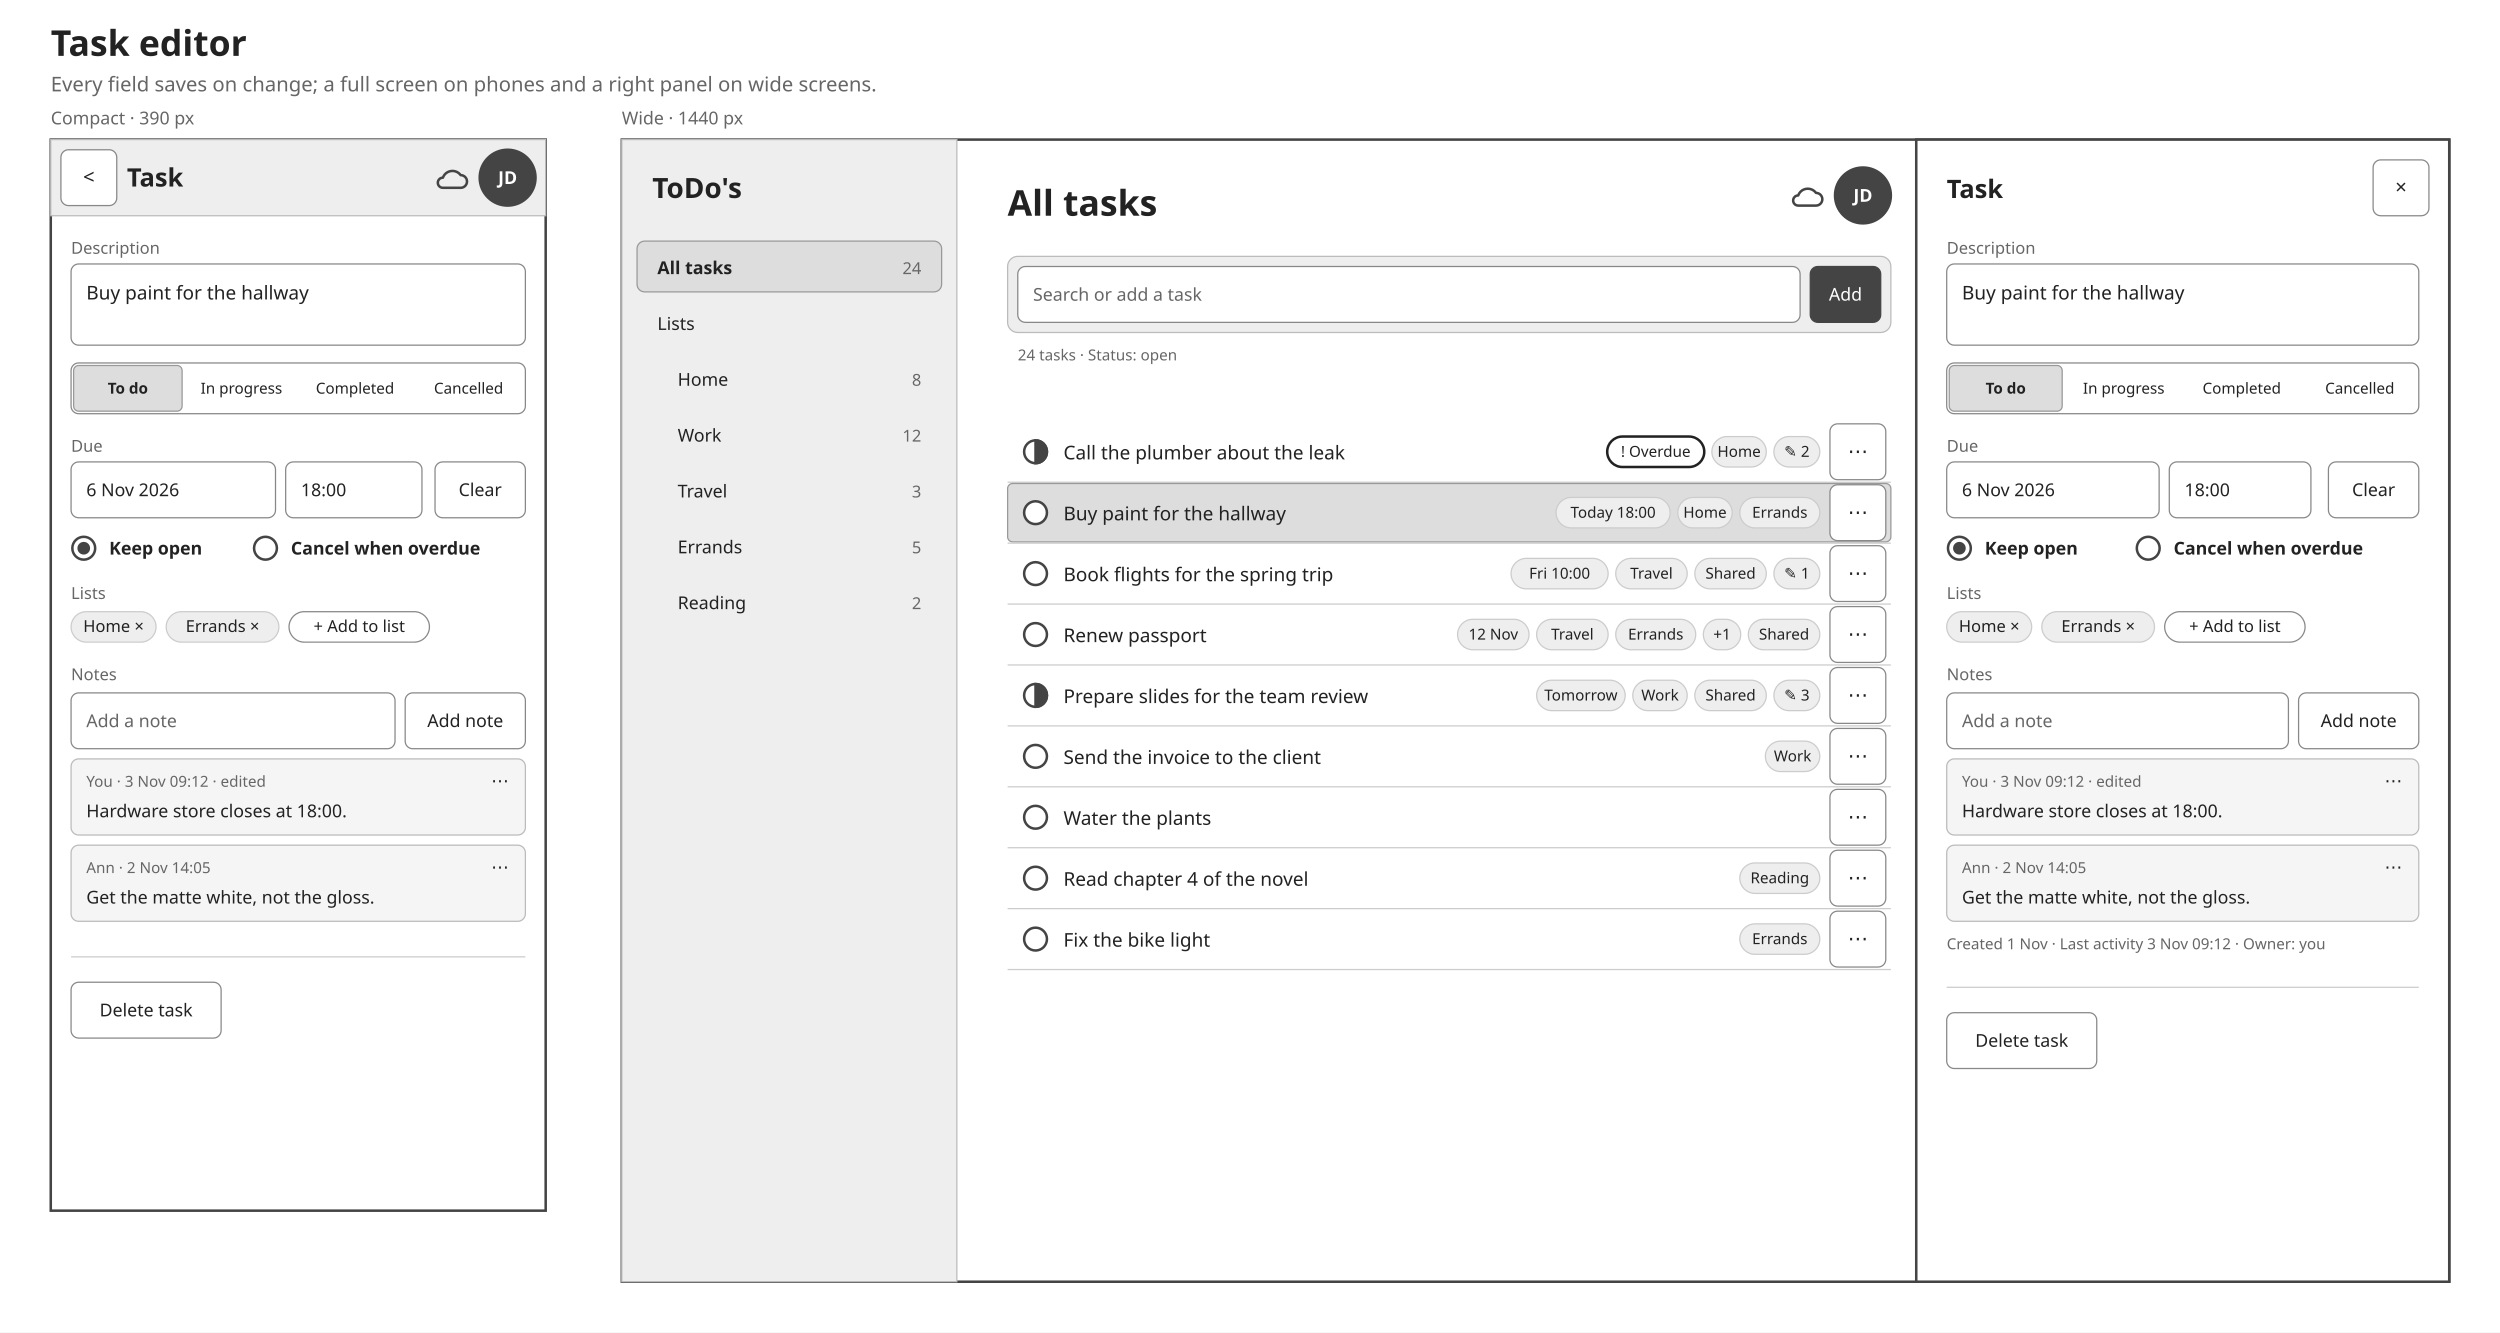
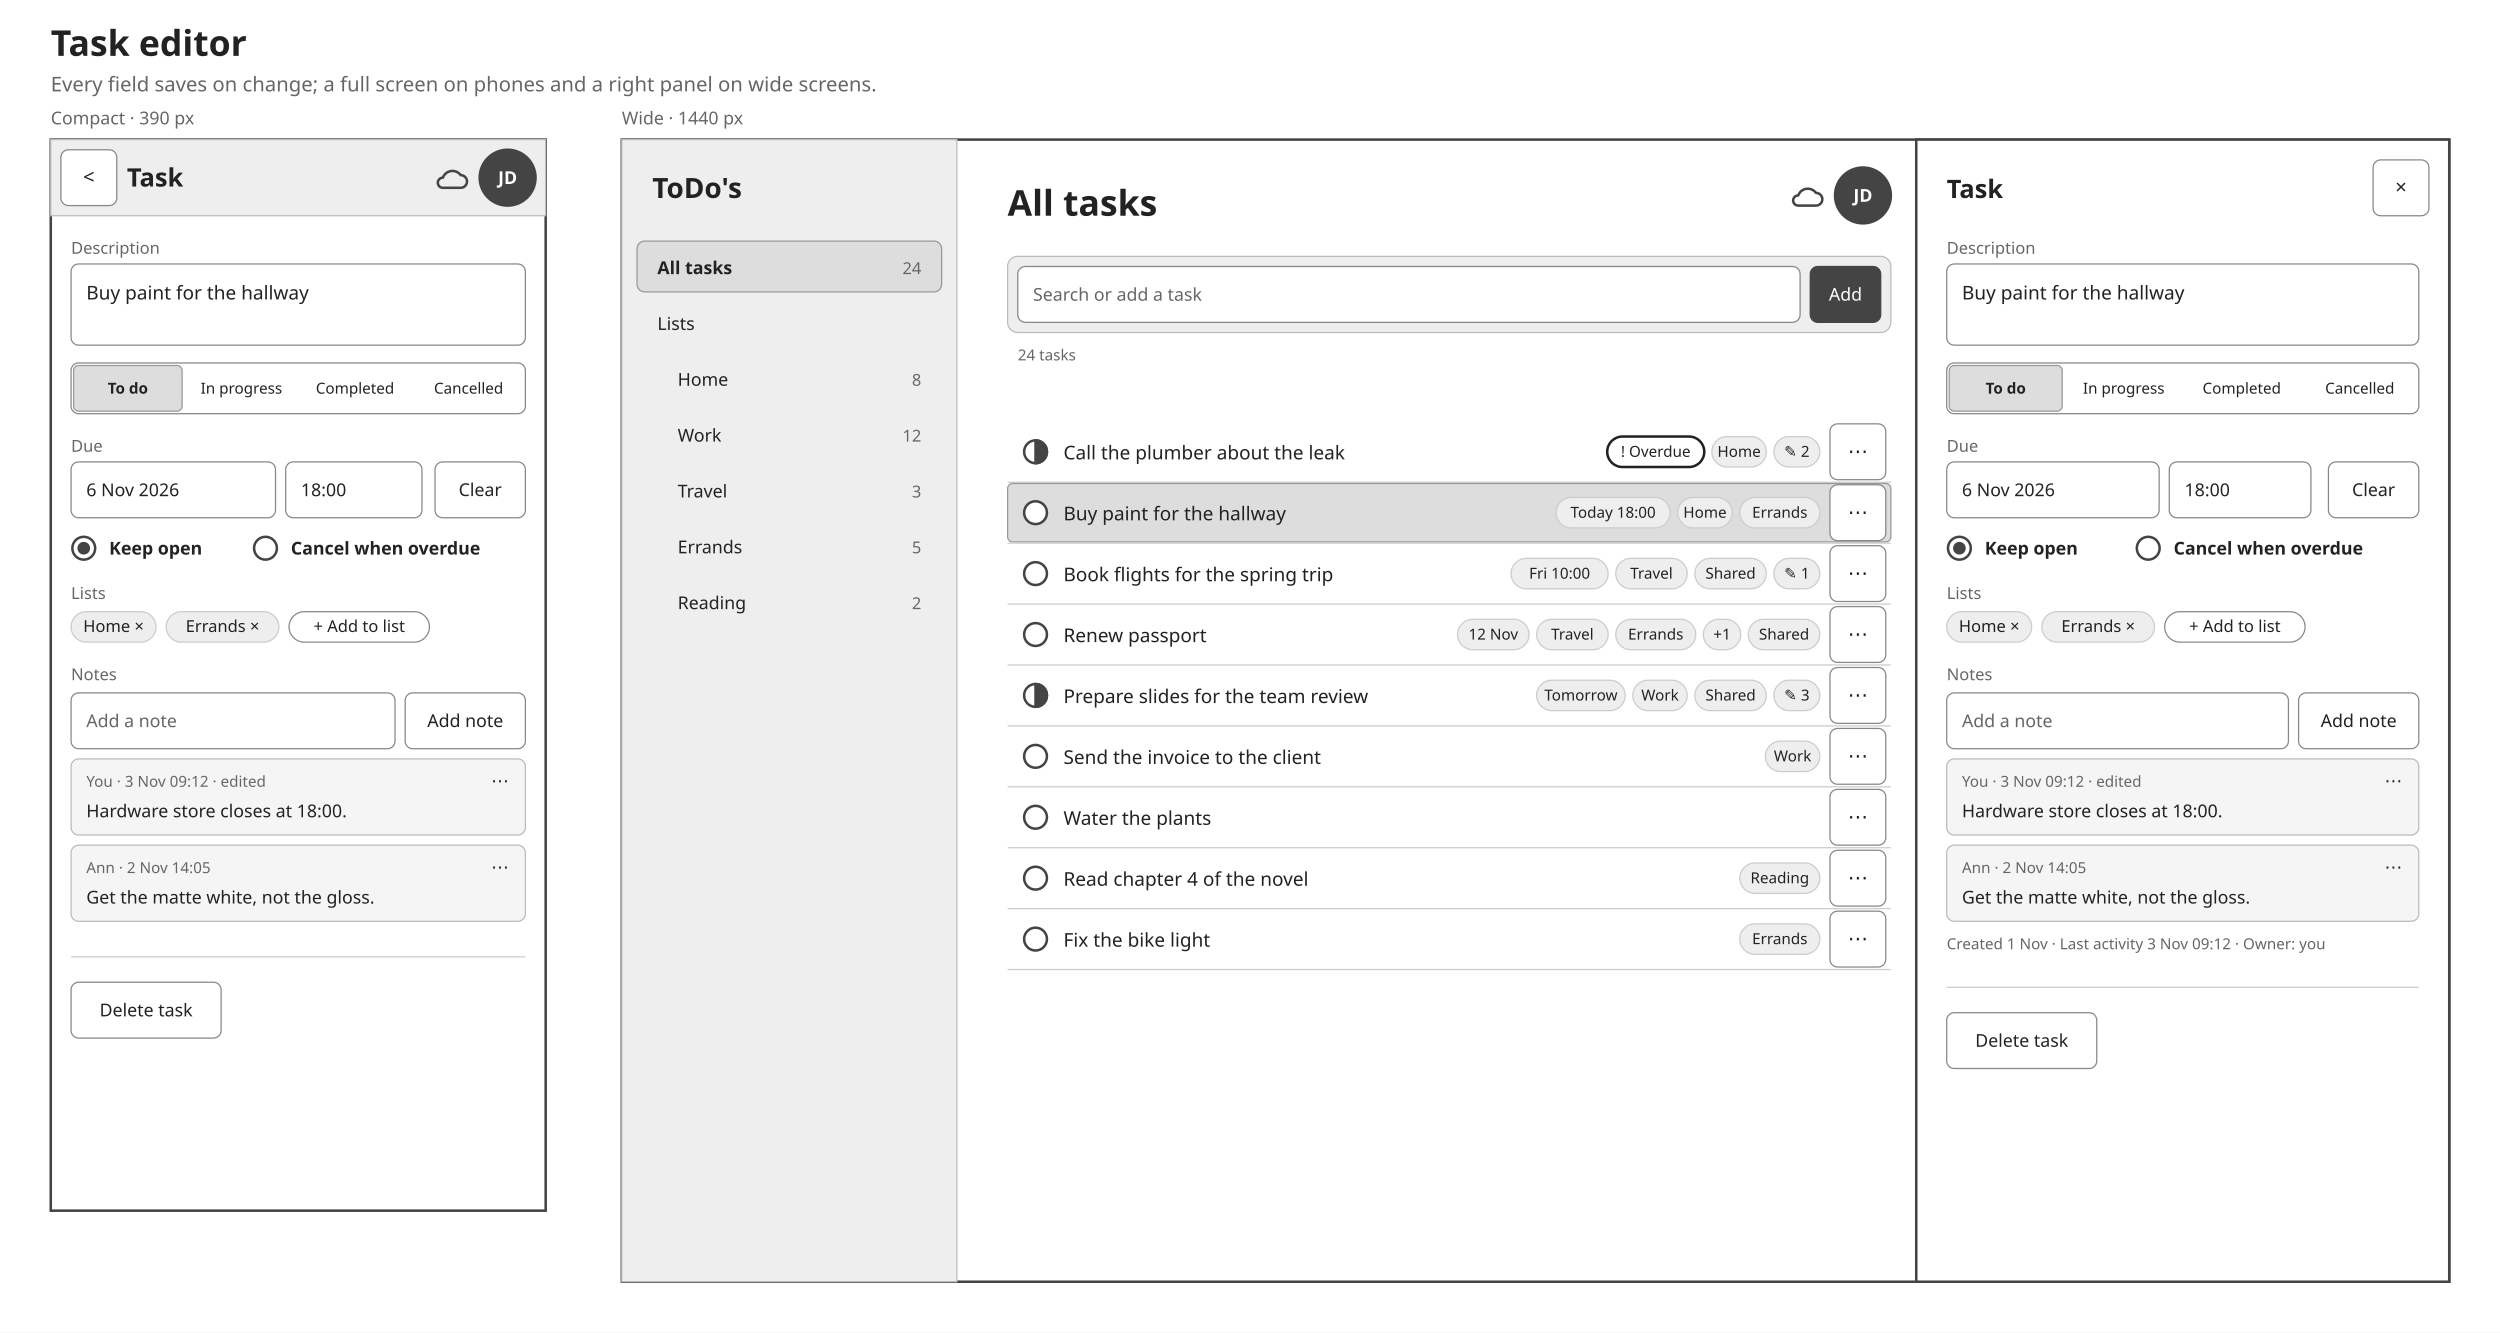
<svg xmlns="http://www.w3.org/2000/svg" width="1970" height="1050" viewBox="0 0 1970 1050">
  <style>
text { font-family: sans-serif; fill: #222222; }
.muted { fill: #666666; }
.on-primary { fill: #ffffff; }
.bold { font-weight: bold; }
rect.frame { fill: #ffffff; stroke: #444444; stroke-width: 2; }
.bar { fill: #eeeeee; stroke: #bbbbbb; }
.box { fill: #f5f5f5; stroke: #bbbbbb; }
.control { fill: #ffffff; stroke: #888888; }
.disabled { fill: #f5f5f5; stroke: #cccccc; }
.primary { fill: #444444; stroke: #444444; }
.selected { fill: #dddddd; stroke: #999999; }
.chip { fill: #eeeeee; stroke: #cccccc; }
.signal { fill: #ffffff; stroke: #222222; stroke-width: 2; }
.scrim { fill: #888888; fill-opacity: 0.5; }
.rule { stroke: #cccccc; }
.drop { stroke: #222222; stroke-width: 3; }
.icon { fill: #ffffff; stroke: #444444; stroke-width: 2; }
.icon-fill { fill: #444444; stroke: #444444; stroke-width: 2; }
.icon-mark { fill: none; stroke: #ffffff; stroke-width: 2; }
.icon-line { stroke: #444444; stroke-width: 2; }
.icon-line-open { fill: none; stroke: #444444; stroke-width: 2; stroke-linecap: round; stroke-linejoin: round; }
  </style>
  <rect x="0" y="0" width="1970" height="1050" fill="#ffffff" />
  <text x="40" y="44" font-size="28" class="bold">Task editor</text>
  <text x="40" y="72" font-size="16" class="muted">Every field saves on change; a full screen on phones and a right panel on wide screens.</text>
  <text x="40" y="98" font-size="14" class="muted">Compact · 390 px</text>
  <text x="490" y="98" font-size="14" class="muted">Wide · 1440 px</text>
  <g class="frame" data-width="390" data-height="844" transform="translate(40 110)">
    <rect x="0" y="0" width="390" height="844" rx="0" class="frame" />
    <rect x="0" y="0" width="390" height="60" rx="0" class="bar" />
    <rect x="8" y="8" width="44" height="44" rx="6" class="control" />
    <text x="30" y="35" font-size="16" text-anchor="middle">&lt;</text>
    <circle cx="360" cy="30" r="22" class="icon-fill" />
    <text x="360" y="35" font-size="14" class="on-primary bold" text-anchor="middle">JD</text>
    <path d="M 309 38 H 323 A 5 5 0 0 0 323 28 A 8 8 0 0 0 309 30 A 4 4 0 0 0 309 38 Z" class="icon-line-open" />
    <text x="60" y="37" font-size="20" class="bold">Task</text>
    <text x="16" y="90" font-size="13" class="muted">Description</text>
    <rect x="16" y="98" width="358" height="64" rx="6" class="control" />
    <text x="28" y="126" font-size="15">Buy paint for the hallway</text>
    <rect x="16" y="176" width="358" height="40" rx="6" class="control" />
    <rect x="18" y="178" width="85.5" height="36" rx="4" class="selected" />
    <text x="60.75" y="200.2" font-size="12" class="bold" text-anchor="middle">To do</text>
    <text x="150.25" y="200.2" font-size="12" text-anchor="middle">In progress</text>
    <text x="239.75" y="200.2" font-size="12" text-anchor="middle">Completed</text>
    <text x="329.25" y="200.2" font-size="12" text-anchor="middle">Cancelled</text>
    <text x="16" y="246" font-size="13" class="muted">Due</text>
    <rect x="16" y="254" width="161.1" height="44" rx="6" class="control" />
    <text x="28" y="281" font-size="14">6 Nov 2026</text>
    <rect x="185.1" y="254" width="107.4" height="44" rx="6" class="control" />
    <text x="197.1" y="281" font-size="14">18:00</text>
    <rect x="302.8" y="254" width="71.2" height="44" rx="6" class="control" />
    <text x="338.4" y="280.9" font-size="14" text-anchor="middle">Clear</text>
    <circle cx="26" cy="322" r="9" class="icon" />
    <circle cx="26" cy="322" r="4" class="icon-fill" />
    <text x="46" y="327" font-size="14" class="bold">Keep open</text>
    <circle cx="169.2" cy="322" r="9" class="icon" />
    <text x="189.2" y="327" font-size="14" class="bold">Cancel when overdue</text>
    <text x="16" y="362" font-size="13" class="muted">Lists</text>
    <rect x="16" y="372" width="66.96" height="24" rx="12" class="chip" />
    <text x="49.48" y="388" font-size="13" text-anchor="middle">Home  ×</text>
    <rect x="90.96" y="372" width="88.8" height="24" rx="12" class="chip" />
    <text x="135.36" y="388" font-size="13" text-anchor="middle">Errands  ×</text>
    <rect x="187.76" y="372" width="110.64" height="24" rx="12" class="control" />
    <text x="243.08" y="388" font-size="13" text-anchor="middle">+ Add to list</text>
    <text x="16" y="426" font-size="13" class="muted">Notes</text>
    <rect x="279.28" y="436" width="94.72" height="44" rx="6" class="control" />
    <text x="326.64" y="462.9" font-size="14" text-anchor="middle">Add note</text>
    <rect x="16" y="436" width="255.28" height="44" rx="6" class="control" />
    <text x="28" y="463" font-size="14" class="muted">Add a note</text>
    <rect x="16" y="488" width="358" height="60" rx="6" class="box" />
    <text x="28" y="510" font-size="12" class="muted">You · 3 Nov 09:12 · edited</text>
    <text x="28" y="534" font-size="14">Hardware store closes at 18:00.</text>
    <text x="354" y="510" font-size="14" text-anchor="middle">⋯</text>
    <rect x="16" y="556" width="358" height="60" rx="6" class="box" />
    <text x="28" y="578" font-size="12" class="muted">Ann · 2 Nov 14:05</text>
    <text x="28" y="602" font-size="14">Get the matte white, not the gloss.</text>
    <text x="354" y="578" font-size="14" text-anchor="middle">⋯</text>
    <line x1="16" y1="644" x2="374" y2="644" class="rule" />
    <rect x="16" y="664" width="118.24" height="44" rx="6" class="control" />
    <text x="75.12" y="690.9" font-size="14" text-anchor="middle">Delete task</text>
  </g>
  <g class="frame" data-width="1440" data-height="900" transform="translate(490 110)">
    <rect x="0" y="0" width="1440" height="900" rx="0" class="frame" />
    <rect x="0" y="0" width="264" height="900" rx="0" class="bar" />
    <text x="24" y="46" font-size="22" class="bold">ToDo's</text>
    <rect x="12" y="80" width="240" height="40" rx="6" class="selected" />
    <text x="28" y="106" font-size="14" class="bold">All tasks</text>
    <text x="236" y="106" font-size="13" class="muted" text-anchor="end">24</text>
    <text x="28" y="150" font-size="14">Lists</text>
    <text x="44" y="194" font-size="14">Home</text>
    <text x="236" y="194" font-size="13" class="muted" text-anchor="end">8</text>
    <text x="44" y="238" font-size="14">Work</text>
    <text x="236" y="238" font-size="13" class="muted" text-anchor="end">12</text>
    <text x="44" y="282" font-size="14">Travel</text>
    <text x="236" y="282" font-size="13" class="muted" text-anchor="end">3</text>
    <text x="44" y="326" font-size="14">Errands</text>
    <text x="236" y="326" font-size="13" class="muted" text-anchor="end">5</text>
    <text x="44" y="370" font-size="14">Reading</text>
    <text x="236" y="370" font-size="13" class="muted" text-anchor="end">2</text>
    <circle cx="978" cy="44" r="22" class="icon-fill" />
    <text x="978" y="49" font-size="14" class="on-primary bold" text-anchor="middle">JD</text>
    <path d="M 927 52 H 941 A 5 5 0 0 0 941 42 A 8 8 0 0 0 927 44 A 4 4 0 0 0 927 52 Z" class="icon-line-open" />
    <text x="304" y="60" font-size="28" class="bold">All tasks</text>
    <rect x="304" y="92" width="696" height="60" rx="8" class="bar" />
    <rect x="936.48" y="100" width="55.52" height="44" rx="6" class="primary" />
    <text x="964.24" y="126.9" font-size="14" class="on-primary" text-anchor="middle">Add</text>
    <rect x="312" y="100" width="616.48" height="44" rx="6" class="control" />
    <text x="324" y="127" font-size="14" class="muted">Search or add a task</text>
-     <text x="312" y="174" font-size="12" class="muted">24 tasks · Status: open</text>
+     <text x="312" y="174" font-size="12" class="muted">24 tasks</text>
    <line x1="304" y1="270" x2="1000" y2="270" class="rule" />
    <circle cx="326" cy="246" r="9" class="icon" />
    <path d="M326 237.0 A9 9 0 0 1 326 255.0 Z" class="icon-fill" />
    <rect x="952" y="224" width="44" height="44" rx="6" class="control" />
    <text x="974" y="251" font-size="16" text-anchor="middle">⋯</text>
    <rect x="907.84" y="234" width="36.16" height="24" rx="12" class="chip" />
    <text x="925.92" y="250" font-size="12" text-anchor="middle">✎ 2</text>
    <rect x="858.96" y="234" width="42.88" height="24" rx="12" class="chip" />
    <text x="880.4" y="250" font-size="12" text-anchor="middle">Home</text>
    <rect x="776.48" y="234" width="76.48" height="24" rx="12" class="signal" />
    <text x="814.72" y="250" font-size="12" text-anchor="middle">! Overdue</text>
    <text x="348" y="252" font-size="15">Call the plumber about the leak</text>
    <rect x="304" y="271" width="696" height="46" rx="4" class="selected" />
    <line x1="304" y1="318" x2="1000" y2="318" class="rule" />
    <circle cx="326" cy="294" r="9" class="icon" />
    <rect x="952" y="272" width="44" height="44" rx="6" class="control" />
    <text x="974" y="299" font-size="16" text-anchor="middle">⋯</text>
    <rect x="880.96" y="282" width="63.04" height="24" rx="12" class="chip" />
    <text x="912.48" y="298" font-size="12" text-anchor="middle">Errands</text>
    <rect x="832.08" y="282" width="42.88" height="24" rx="12" class="chip" />
    <text x="853.52" y="298" font-size="12" text-anchor="middle">Home</text>
    <rect x="736.16" y="282" width="89.92" height="24" rx="12" class="chip" />
    <text x="781.12" y="298" font-size="12" text-anchor="middle">Today 18:00</text>
    <text x="348" y="300" font-size="15">Buy paint for the hallway</text>
    <line x1="304" y1="366" x2="1000" y2="366" class="rule" />
    <circle cx="326" cy="342" r="9" class="icon" />
    <rect x="952" y="320" width="44" height="44" rx="6" class="control" />
    <text x="974" y="347" font-size="16" text-anchor="middle">⋯</text>
    <rect x="907.84" y="330" width="36.16" height="24" rx="12" class="chip" />
    <text x="925.92" y="346" font-size="12" text-anchor="middle">✎ 1</text>
    <rect x="845.52" y="330" width="56.32" height="24" rx="12" class="chip" />
    <text x="873.68" y="346" font-size="12" text-anchor="middle">Shared</text>
    <rect x="783.2" y="330" width="56.32" height="24" rx="12" class="chip" />
    <text x="811.36" y="346" font-size="12" text-anchor="middle">Travel</text>
    <rect x="700.72" y="330" width="76.48" height="24" rx="12" class="chip" />
    <text x="738.96" y="346" font-size="12" text-anchor="middle">Fri 10:00</text>
    <text x="348" y="348" font-size="15">Book flights for the spring trip</text>
    <line x1="304" y1="414" x2="1000" y2="414" class="rule" />
    <circle cx="326" cy="390" r="9" class="icon" />
    <rect x="952" y="368" width="44" height="44" rx="6" class="control" />
    <text x="974" y="395" font-size="16" text-anchor="middle">⋯</text>
    <rect x="887.68" y="378" width="56.32" height="24" rx="12" class="chip" />
    <text x="915.84" y="394" font-size="12" text-anchor="middle">Shared</text>
    <rect x="852.24" y="378" width="29.44" height="24" rx="12" class="chip" />
    <text x="866.96" y="394" font-size="12" text-anchor="middle">+1</text>
    <rect x="783.2" y="378" width="63.04" height="24" rx="12" class="chip" />
    <text x="814.72" y="394" font-size="12" text-anchor="middle">Errands</text>
    <rect x="720.88" y="378" width="56.32" height="24" rx="12" class="chip" />
    <text x="749.04" y="394" font-size="12" text-anchor="middle">Travel</text>
    <rect x="658.56" y="378" width="56.32" height="24" rx="12" class="chip" />
    <text x="686.72" y="394" font-size="12" text-anchor="middle">12 Nov</text>
    <text x="348" y="396" font-size="15">Renew passport</text>
    <line x1="304" y1="462" x2="1000" y2="462" class="rule" />
    <circle cx="326" cy="438" r="9" class="icon" />
    <path d="M326 429.0 A9 9 0 0 1 326 447.0 Z" class="icon-fill" />
    <rect x="952" y="416" width="44" height="44" rx="6" class="control" />
    <text x="974" y="443" font-size="16" text-anchor="middle">⋯</text>
    <rect x="907.84" y="426" width="36.16" height="24" rx="12" class="chip" />
    <text x="925.92" y="442" font-size="12" text-anchor="middle">✎ 3</text>
    <rect x="845.52" y="426" width="56.32" height="24" rx="12" class="chip" />
    <text x="873.68" y="442" font-size="12" text-anchor="middle">Shared</text>
    <rect x="796.64" y="426" width="42.88" height="24" rx="12" class="chip" />
    <text x="818.08" y="442" font-size="12" text-anchor="middle">Work</text>
    <rect x="720.88" y="426" width="69.76" height="24" rx="12" class="chip" />
    <text x="755.76" y="442" font-size="12" text-anchor="middle">Tomorrow</text>
    <text x="348" y="444" font-size="15">Prepare slides for the team review</text>
    <line x1="304" y1="510" x2="1000" y2="510" class="rule" />
    <circle cx="326" cy="486" r="9" class="icon" />
    <rect x="952" y="464" width="44" height="44" rx="6" class="control" />
    <text x="974" y="491" font-size="16" text-anchor="middle">⋯</text>
    <rect x="901.12" y="474" width="42.88" height="24" rx="12" class="chip" />
    <text x="922.56" y="490" font-size="12" text-anchor="middle">Work</text>
    <text x="348" y="492" font-size="15">Send the invoice to the client</text>
    <line x1="304" y1="558" x2="1000" y2="558" class="rule" />
    <circle cx="326" cy="534" r="9" class="icon" />
    <rect x="952" y="512" width="44" height="44" rx="6" class="control" />
    <text x="974" y="539" font-size="16" text-anchor="middle">⋯</text>
    <text x="348" y="540" font-size="15">Water the plants</text>
    <line x1="304" y1="606" x2="1000" y2="606" class="rule" />
    <circle cx="326" cy="582" r="9" class="icon" />
    <rect x="952" y="560" width="44" height="44" rx="6" class="control" />
    <text x="974" y="587" font-size="16" text-anchor="middle">⋯</text>
    <rect x="880.96" y="570" width="63.04" height="24" rx="12" class="chip" />
    <text x="912.48" y="586" font-size="12" text-anchor="middle">Reading</text>
    <text x="348" y="588" font-size="15">Read chapter 4 of the novel</text>
    <line x1="304" y1="654" x2="1000" y2="654" class="rule" />
    <circle cx="326" cy="630" r="9" class="icon" />
    <rect x="952" y="608" width="44" height="44" rx="6" class="control" />
    <text x="974" y="635" font-size="16" text-anchor="middle">⋯</text>
    <rect x="880.96" y="618" width="63.04" height="24" rx="12" class="chip" />
    <text x="912.48" y="634" font-size="12" text-anchor="middle">Errands</text>
    <text x="348" y="636" font-size="15">Fix the bike light</text>
    <rect x="1020" y="0" width="420" height="900" rx="0" class="frame" />
    <text x="1044" y="46" font-size="20" class="bold">Task</text>
    <rect x="1380" y="16" width="44" height="44" rx="6" class="control" />
    <text x="1402" y="43" font-size="16" text-anchor="middle">×</text>
    <text x="1044" y="90" font-size="13" class="muted">Description</text>
    <rect x="1044" y="98" width="372" height="64" rx="6" class="control" />
    <text x="1056" y="126" font-size="15">Buy paint for the hallway</text>
    <rect x="1044" y="176" width="372" height="40" rx="6" class="control" />
    <rect x="1046" y="178" width="89" height="36" rx="4" class="selected" />
    <text x="1090.5" y="200.2" font-size="12" class="bold" text-anchor="middle">To do</text>
    <text x="1183.5" y="200.2" font-size="12" text-anchor="middle">In progress</text>
    <text x="1276.5" y="200.2" font-size="12" text-anchor="middle">Completed</text>
    <text x="1369.5" y="200.2" font-size="12" text-anchor="middle">Cancelled</text>
    <text x="1044" y="246" font-size="13" class="muted">Due</text>
    <rect x="1044" y="254" width="167.4" height="44" rx="6" class="control" />
    <text x="1056" y="281" font-size="14">6 Nov 2026</text>
    <rect x="1219.4" y="254" width="111.6" height="44" rx="6" class="control" />
    <text x="1231.4" y="281" font-size="14">18:00</text>
    <rect x="1344.8" y="254" width="71.2" height="44" rx="6" class="control" />
    <text x="1380.4" y="280.9" font-size="14" text-anchor="middle">Clear</text>
    <circle cx="1054" cy="322" r="9" class="icon" />
    <circle cx="1054" cy="322" r="4" class="icon-fill" />
    <text x="1074" y="327" font-size="14" class="bold">Keep open</text>
    <circle cx="1202.8" cy="322" r="9" class="icon" />
    <text x="1222.8" y="327" font-size="14" class="bold">Cancel when overdue</text>
    <text x="1044" y="362" font-size="13" class="muted">Lists</text>
    <rect x="1044" y="372" width="66.96" height="24" rx="12" class="chip" />
    <text x="1077.48" y="388" font-size="13" text-anchor="middle">Home  ×</text>
    <rect x="1118.96" y="372" width="88.8" height="24" rx="12" class="chip" />
    <text x="1163.36" y="388" font-size="13" text-anchor="middle">Errands  ×</text>
    <rect x="1215.76" y="372" width="110.64" height="24" rx="12" class="control" />
    <text x="1271.08" y="388" font-size="13" text-anchor="middle">+ Add to list</text>
    <text x="1044" y="426" font-size="13" class="muted">Notes</text>
    <rect x="1321.28" y="436" width="94.72" height="44" rx="6" class="control" />
    <text x="1368.64" y="462.9" font-size="14" text-anchor="middle">Add note</text>
    <rect x="1044" y="436" width="269.28" height="44" rx="6" class="control" />
    <text x="1056" y="463" font-size="14" class="muted">Add a note</text>
    <rect x="1044" y="488" width="372" height="60" rx="6" class="box" />
    <text x="1056" y="510" font-size="12" class="muted">You · 3 Nov 09:12 · edited</text>
    <text x="1056" y="534" font-size="14">Hardware store closes at 18:00.</text>
    <text x="1396" y="510" font-size="14" text-anchor="middle">⋯</text>
    <rect x="1044" y="556" width="372" height="60" rx="6" class="box" />
    <text x="1056" y="578" font-size="12" class="muted">Ann · 2 Nov 14:05</text>
    <text x="1056" y="602" font-size="14">Get the matte white, not the gloss.</text>
    <text x="1396" y="578" font-size="14" text-anchor="middle">⋯</text>
    <text x="1044" y="638" font-size="12" class="muted">Created 1 Nov · Last activity 3 Nov 09:12 · Owner: you</text>
    <line x1="1044" y1="668" x2="1416" y2="668" class="rule" />
    <rect x="1044" y="688" width="118.24" height="44" rx="6" class="control" />
    <text x="1103.12" y="714.9" font-size="14" text-anchor="middle">Delete task</text>
  </g>
</svg>
